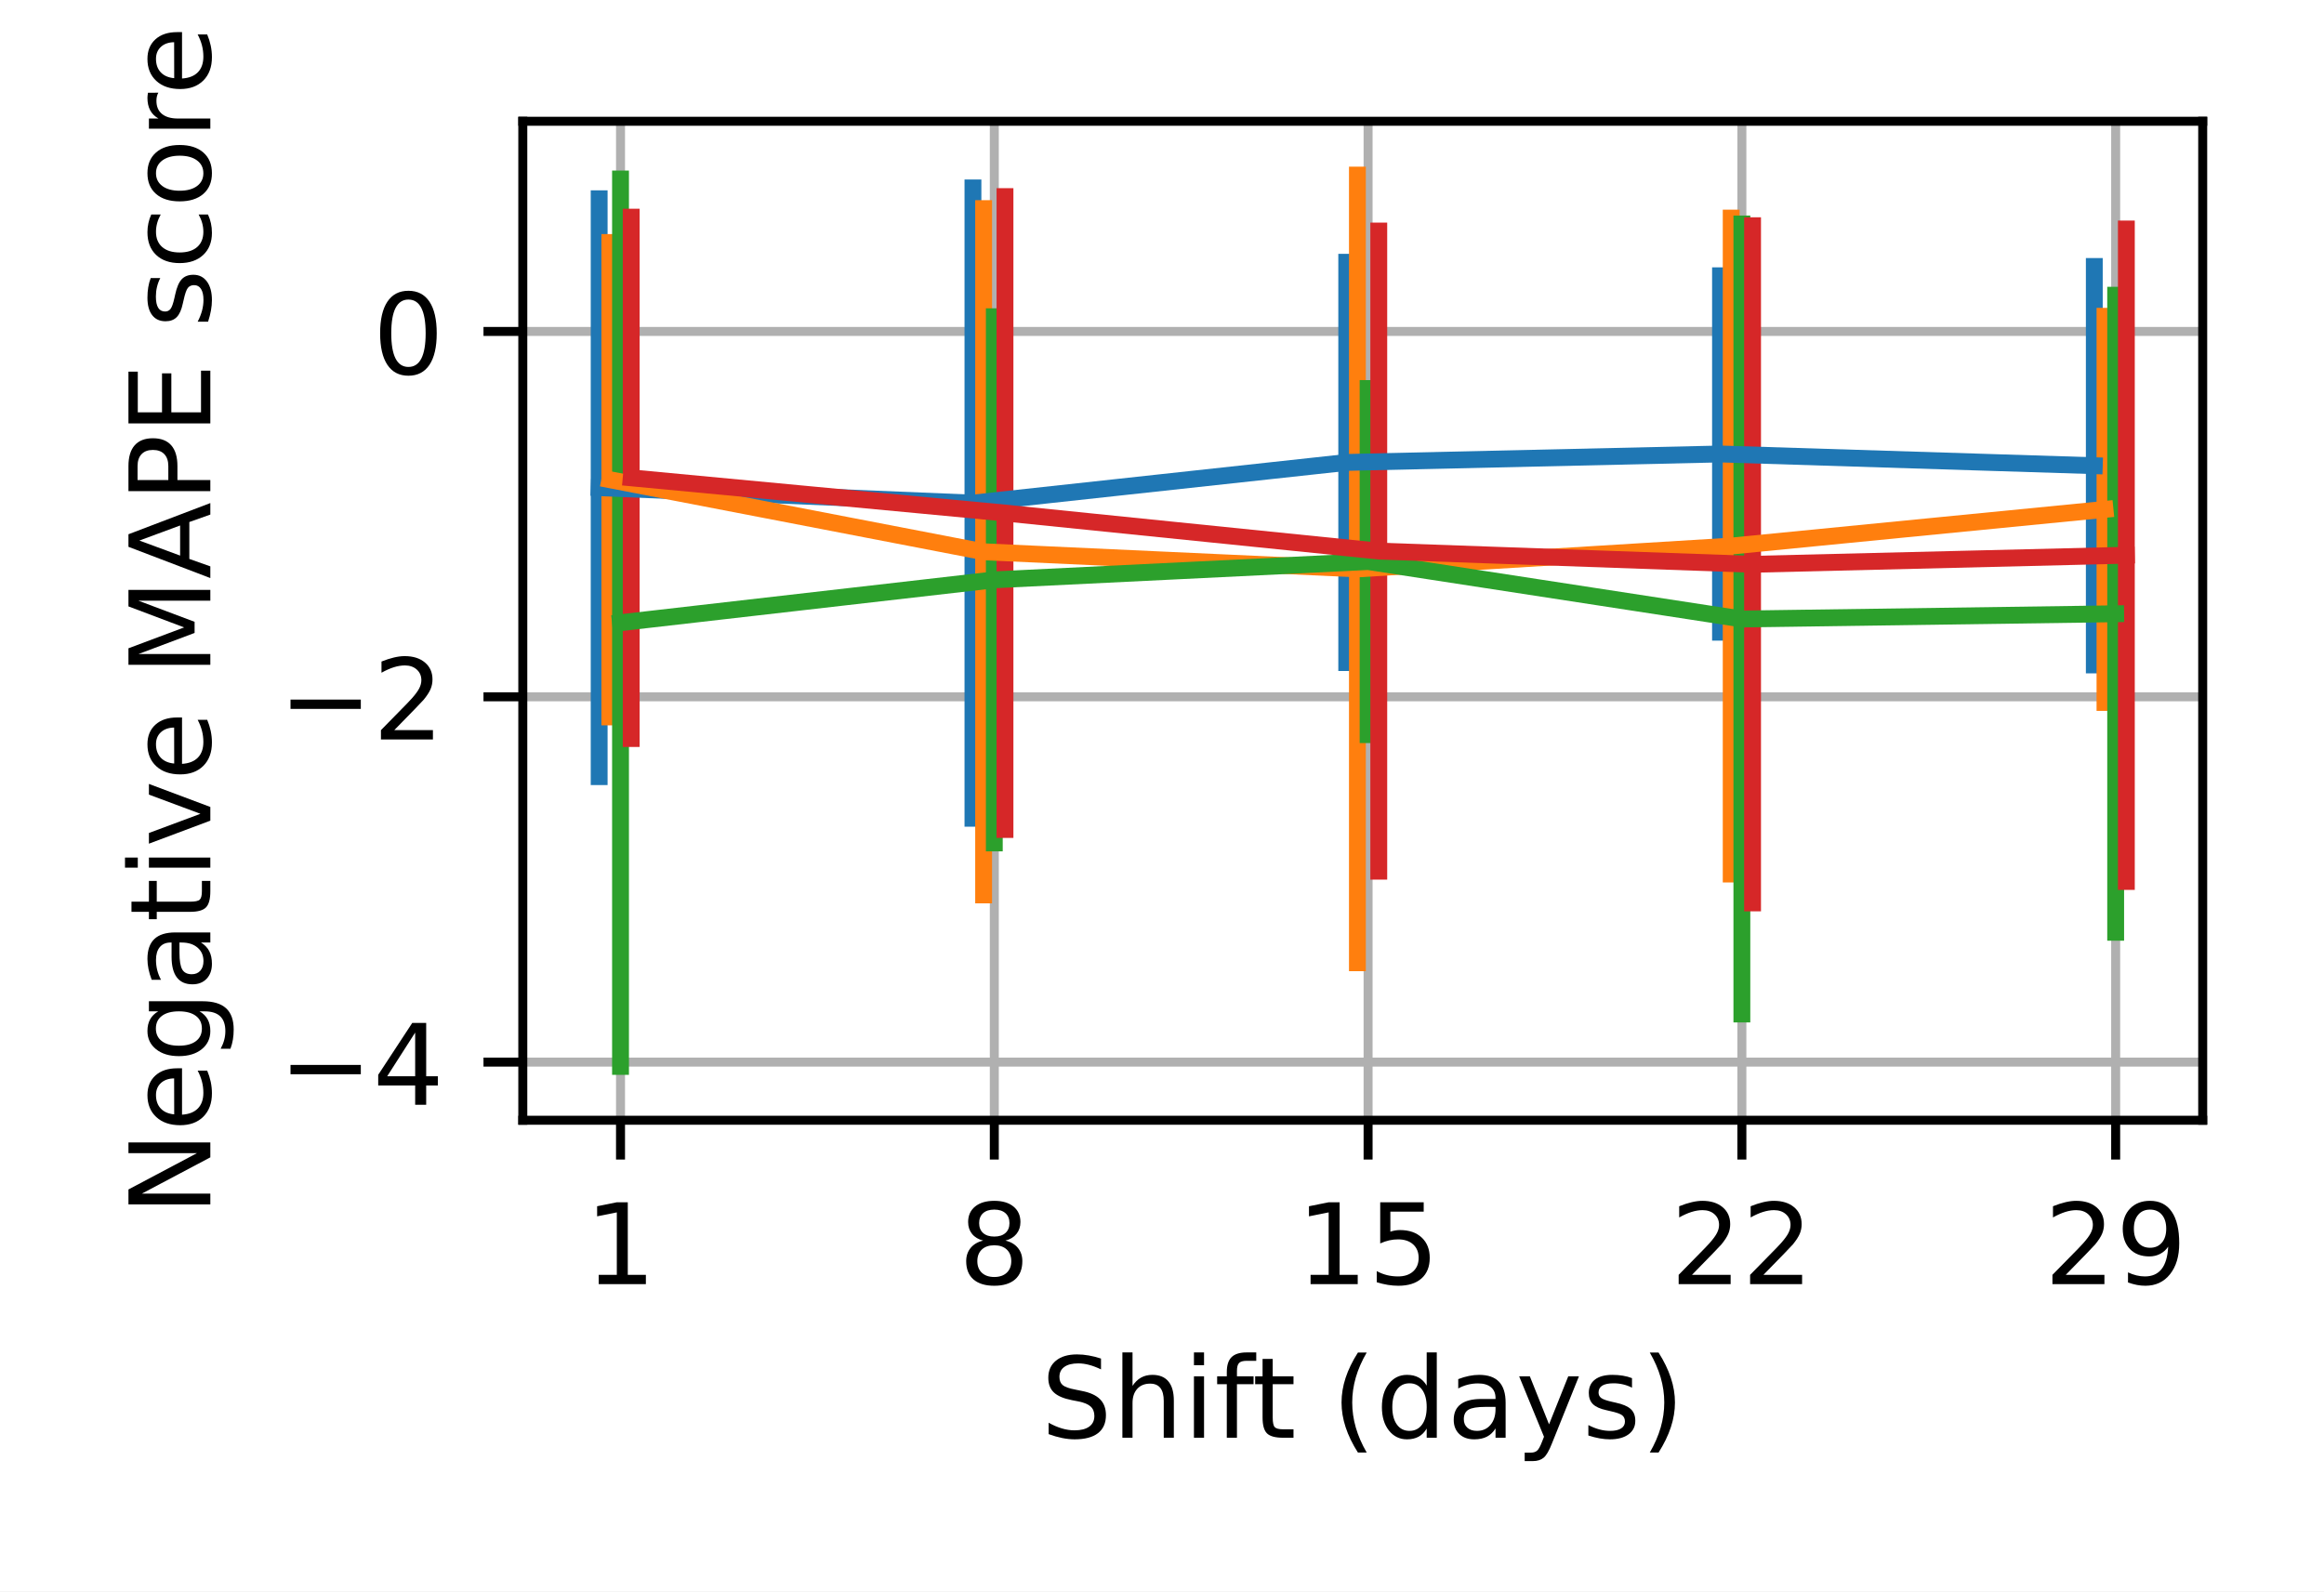
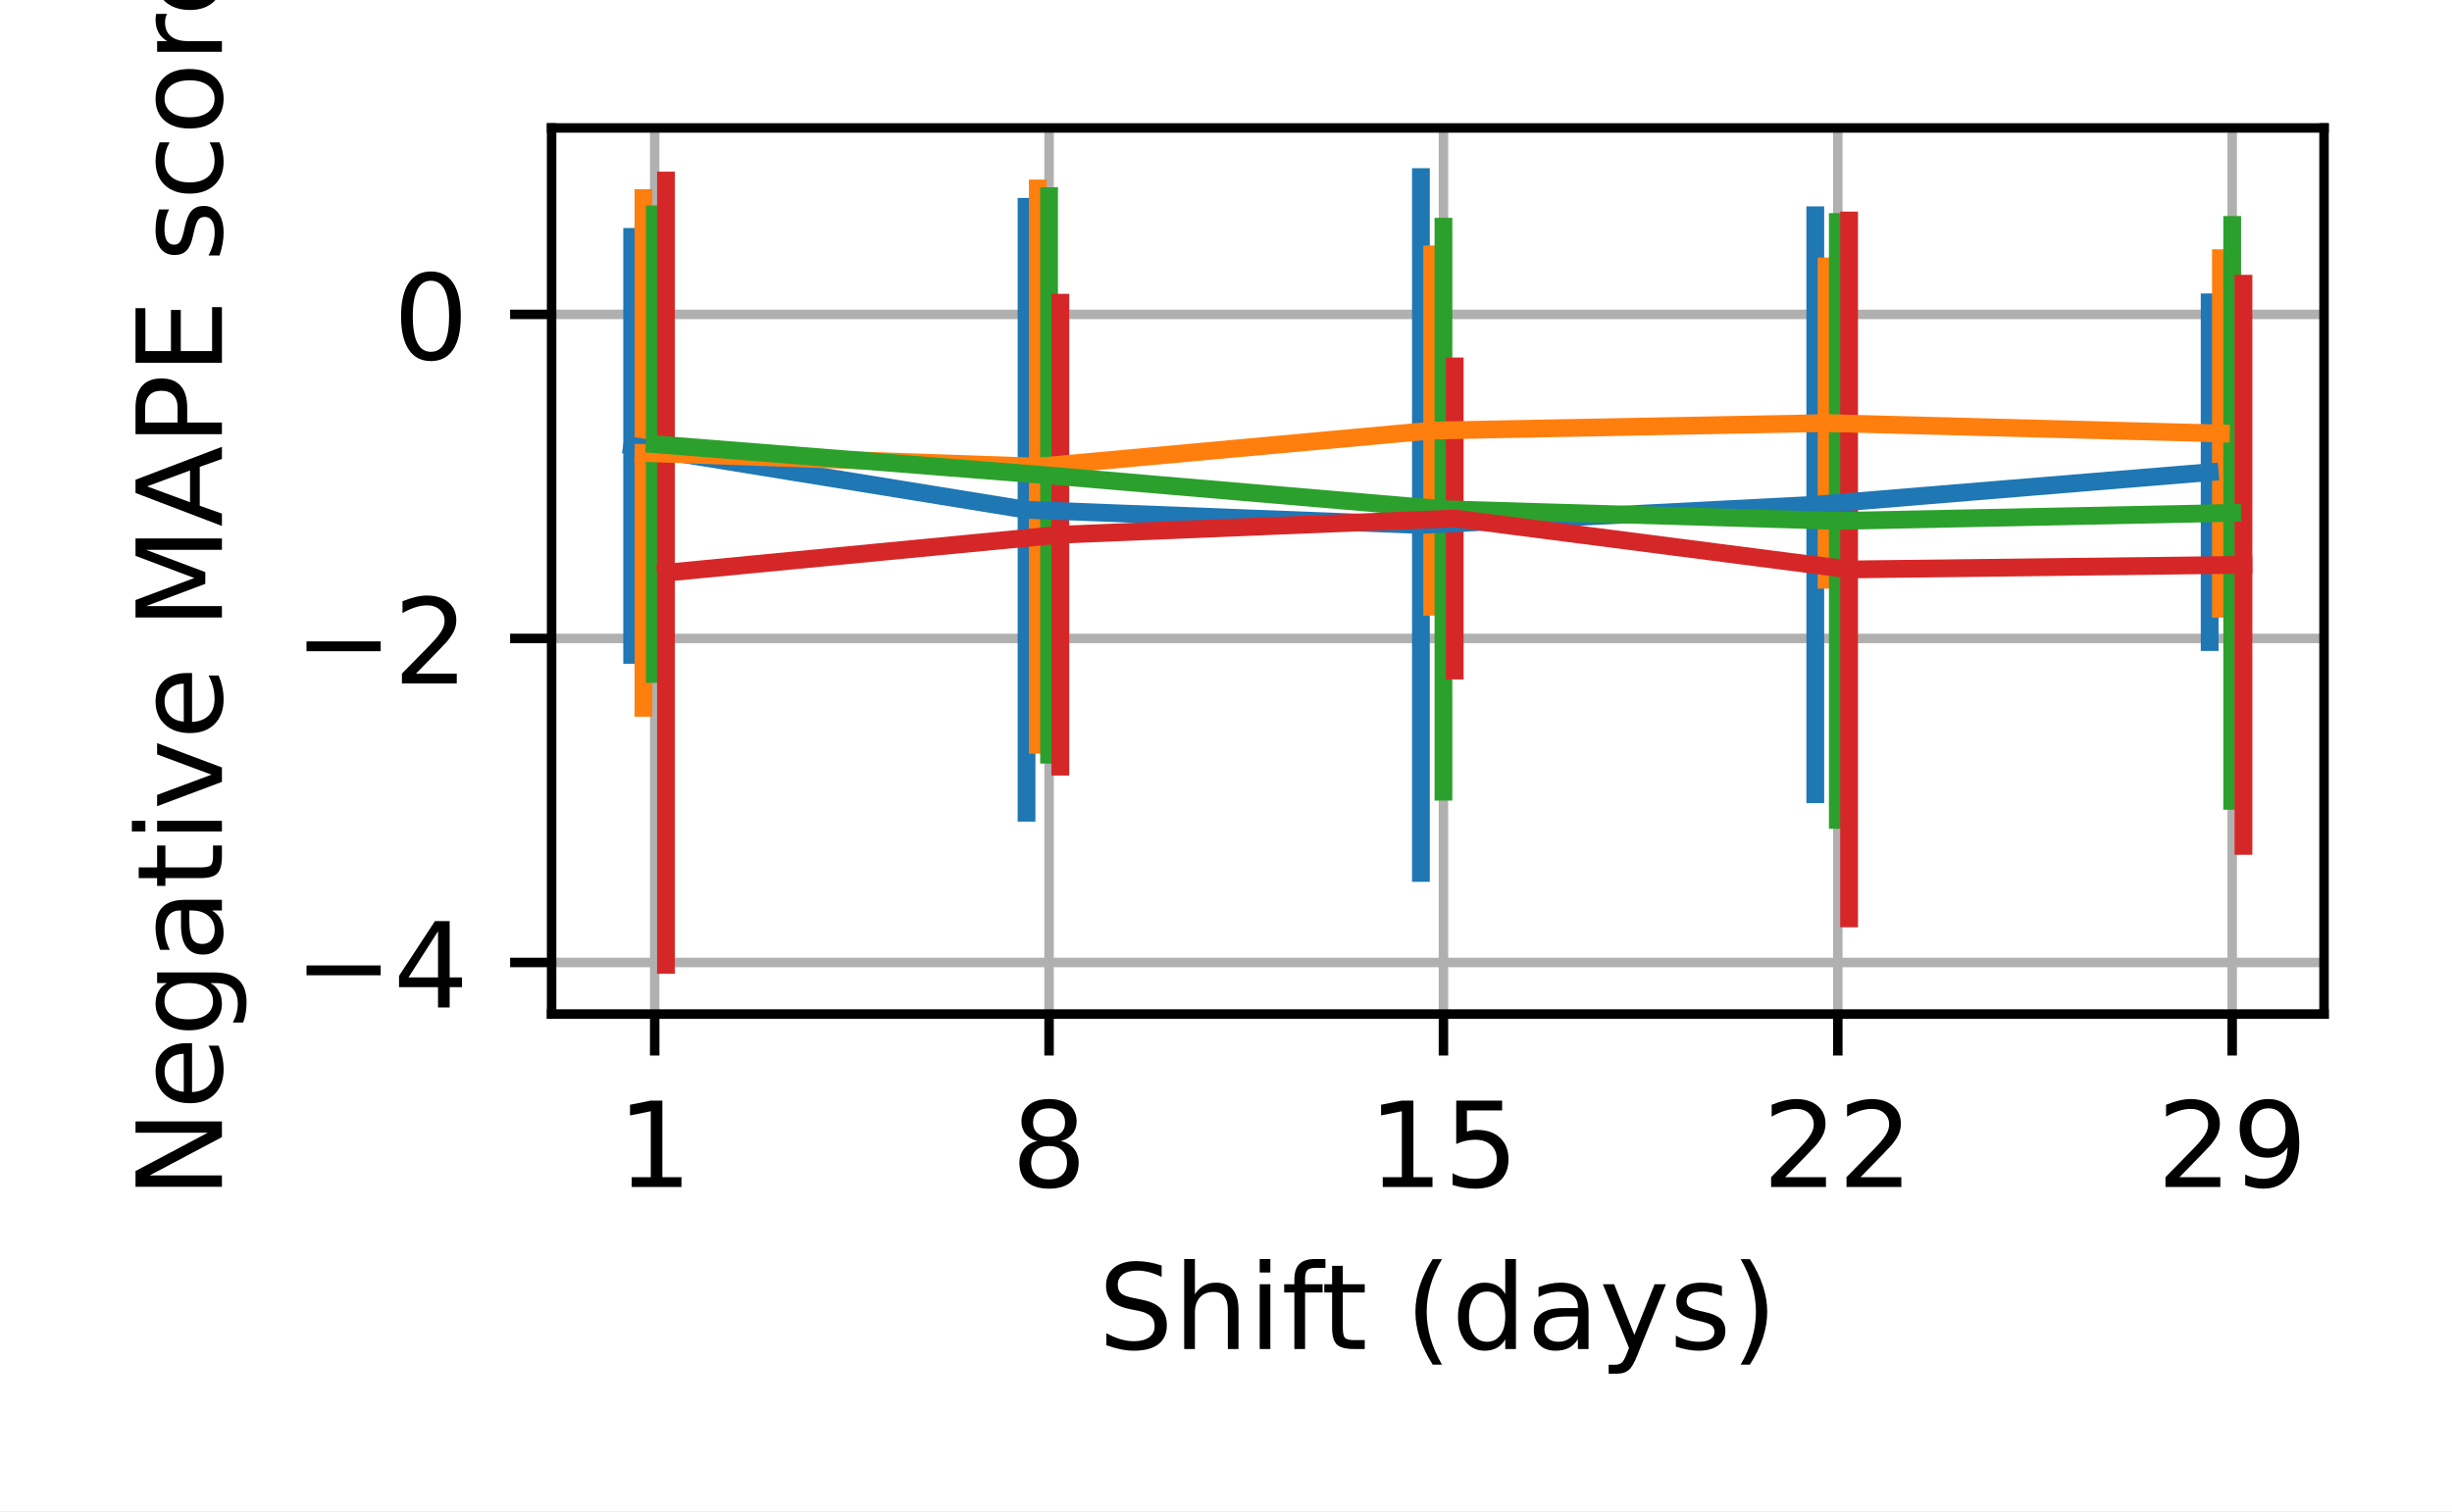
- <svg xmlns="http://www.w3.org/2000/svg" xmlns:xlink="http://www.w3.org/1999/xlink" height="141.732pt" version="1.1" viewBox="0 0 206.929 141.732" width="206.929pt">
+ <svg xmlns="http://www.w3.org/2000/svg" xmlns:xlink="http://www.w3.org/1999/xlink" height="127.559pt" version="1.1" viewBox="0 0 206.929 127.559" width="206.929pt">
  <defs>
    <style type="text/css">*{stroke-linecap:butt;stroke-linejoin:round;}</style>
  </defs>
  <g id="figure_1">
    <g id="patch_1">
-       <path d="M 0 141.732  L 206.929 141.732  L 206.929 0  L 0 0  z " style="fill:#ffffff;" />
+       <path d="M 0 127.559  L 206.929 127.559  L 206.929 0  L 0 0  z " style="fill:#ffffff;" />
    </g>
    <g id="axes_1">
      <g id="patch_2">
-         <path d="M 46.55 99.772  L 196.129 99.772  L 196.129 10.8  L 46.55 10.8  z " style="fill:#ffffff;" />
+         <path d="M 46.55 85.599  L 196.129 85.599  L 196.129 10.8  L 46.55 10.8  z " style="fill:#ffffff;" />
      </g>
      <g id="matplotlib.axis_1">
        <g id="xtick_1">
          <g id="line2d_1">
-             <path clip-path="url(#pa186358e0d)" d="M 55.251 99.772  L 55.251 10.8  " style="fill:none;stroke:#b0b0b0;stroke-linecap:square;stroke-width:0.8;" />
+             <path clip-path="url(#p5707ae5fd5)" d="M 55.251 85.599  L 55.251 10.8  " style="fill:none;stroke:#b0b0b0;stroke-linecap:square;stroke-width:0.8;" />
          </g>
          <g id="line2d_2">
            <defs>
-               <path d="M 0 0  L 0 3.5  " id="me440228329" style="stroke:#000000;stroke-width:0.8;" />
-             </defs>
-             <g>
-               <use style="stroke:#000000;stroke-width:0.8;" x="55.251" xlink:href="#me440228329" y="99.772" />
+               <path d="M 0 0  L 0 3.5  " id="m49e89f6f5d" style="stroke:#000000;stroke-width:0.8;" />
+             </defs>
+             <g>
+               <use style="stroke:#000000;stroke-width:0.8;" x="55.251" xlink:href="#m49e89f6f5d" y="85.599" />
            </g>
          </g>
          <g id="text_1">
-             <g transform="translate(52.06963 114.3707)scale(0.1 -0.1)">
+             <g transform="translate(52.06963 100.1975)scale(0.1 -0.1)">
              <defs>
                <path d="M 794 531  L 1825 531  L 1825 4091  L 703 3866  L 703 4441  L 1819 4666  L 2450 4666  L 2450 531  L 3481 531  L 3481 0  L 794 0  L 794 531  z " id="DejaVuSans-31" transform="scale(0.015625)" />
              </defs>
              <use xlink:href="#DejaVuSans-31" />
            </g>
          </g>
        </g>
        <g id="xtick_2">
          <g id="line2d_3">
-             <path clip-path="url(#pa186358e0d)" d="M 88.533 99.772  L 88.533 10.8  " style="fill:none;stroke:#b0b0b0;stroke-linecap:square;stroke-width:0.8;" />
+             <path clip-path="url(#p5707ae5fd5)" d="M 88.533 85.599  L 88.533 10.8  " style="fill:none;stroke:#b0b0b0;stroke-linecap:square;stroke-width:0.8;" />
          </g>
          <g id="line2d_4">
            <g>
-               <use style="stroke:#000000;stroke-width:0.8;" x="88.533" xlink:href="#me440228329" y="99.772" />
+               <use style="stroke:#000000;stroke-width:0.8;" x="88.533" xlink:href="#m49e89f6f5d" y="85.599" />
            </g>
          </g>
          <g id="text_2">
-             <g transform="translate(85.3517 114.3707)scale(0.1 -0.1)">
+             <g transform="translate(85.3517 100.1975)scale(0.1 -0.1)">
              <defs>
                <path d="M 2034 2216  Q 1584 2216 1326 1975  Q 1069 1734 1069 1313  Q 1069 891 1326 650  Q 1584 409 2034 409  Q 2484 409 2743 651  Q 3003 894 3003 1313  Q 3003 1734 2745 1975  Q 2488 2216 2034 2216  z M 1403 2484  Q 997 2584 770 2862  Q 544 3141 544 3541  Q 544 4100 942 4425  Q 1341 4750 2034 4750  Q 2731 4750 3128 4425  Q 3525 4100 3525 3541  Q 3525 3141 3298 2862  Q 3072 2584 2669 2484  Q 3125 2378 3379 2068  Q 3634 1759 3634 1313  Q 3634 634 3220 271  Q 2806 -91 2034 -91  Q 1263 -91 848 271  Q 434 634 434 1313  Q 434 1759 690 2068  Q 947 2378 1403 2484  z M 1172 3481  Q 1172 3119 1398 2916  Q 1625 2713 2034 2713  Q 2441 2713 2670 2916  Q 2900 3119 2900 3481  Q 2900 3844 2670 4047  Q 2441 4250 2034 4250  Q 1625 4250 1398 4047  Q 1172 3844 1172 3481  z " id="DejaVuSans-38" transform="scale(0.015625)" />
              </defs>
              <use xlink:href="#DejaVuSans-38" />
            </g>
          </g>
        </g>
        <g id="xtick_3">
          <g id="line2d_5">
-             <path clip-path="url(#pa186358e0d)" d="M 121.815 99.772  L 121.815 10.8  " style="fill:none;stroke:#b0b0b0;stroke-linecap:square;stroke-width:0.8;" />
+             <path clip-path="url(#p5707ae5fd5)" d="M 121.815 85.599  L 121.815 10.8  " style="fill:none;stroke:#b0b0b0;stroke-linecap:square;stroke-width:0.8;" />
          </g>
          <g id="line2d_6">
            <g>
-               <use style="stroke:#000000;stroke-width:0.8;" x="121.815" xlink:href="#me440228329" y="99.772" />
+               <use style="stroke:#000000;stroke-width:0.8;" x="121.815" xlink:href="#m49e89f6f5d" y="85.599" />
            </g>
          </g>
          <g id="text_3">
-             <g transform="translate(115.4525 114.3707)scale(0.1 -0.1)">
+             <g transform="translate(115.4525 100.1975)scale(0.1 -0.1)">
              <defs>
                <path d="M 691 4666  L 3169 4666  L 3169 4134  L 1269 4134  L 1269 2991  Q 1406 3038 1543 3061  Q 1681 3084 1819 3084  Q 2600 3084 3056 2656  Q 3513 2228 3513 1497  Q 3513 744 3044 326  Q 2575 -91 1722 -91  Q 1428 -91 1123 -41  Q 819 9 494 109  L 494 744  Q 775 591 1075 516  Q 1375 441 1709 441  Q 2250 441 2565 725  Q 2881 1009 2881 1497  Q 2881 1984 2565 2268  Q 2250 2553 1709 2553  Q 1456 2553 1204 2497  Q 953 2441 691 2322  L 691 4666  z " id="DejaVuSans-35" transform="scale(0.015625)" />
              </defs>
              <use xlink:href="#DejaVuSans-31" />
              <use x="63.623" xlink:href="#DejaVuSans-35" />
            </g>
          </g>
        </g>
        <g id="xtick_4">
          <g id="line2d_7">
-             <path clip-path="url(#pa186358e0d)" d="M 155.097 99.772  L 155.097 10.8  " style="fill:none;stroke:#b0b0b0;stroke-linecap:square;stroke-width:0.8;" />
+             <path clip-path="url(#p5707ae5fd5)" d="M 155.097 85.599  L 155.097 10.8  " style="fill:none;stroke:#b0b0b0;stroke-linecap:square;stroke-width:0.8;" />
          </g>
          <g id="line2d_8">
            <g>
-               <use style="stroke:#000000;stroke-width:0.8;" x="155.097" xlink:href="#me440228329" y="99.772" />
+               <use style="stroke:#000000;stroke-width:0.8;" x="155.097" xlink:href="#m49e89f6f5d" y="85.599" />
            </g>
          </g>
          <g id="text_4">
-             <g transform="translate(148.7346 114.3707)scale(0.1 -0.1)">
+             <g transform="translate(148.7346 100.1975)scale(0.1 -0.1)">
              <defs>
                <path d="M 1228 531  L 3431 531  L 3431 0  L 469 0  L 469 531  Q 828 903 1448 1529  Q 2069 2156 2228 2338  Q 2531 2678 2651 2914  Q 2772 3150 2772 3378  Q 2772 3750 2511 3984  Q 2250 4219 1831 4219  Q 1534 4219 1204 4116  Q 875 4013 500 3803  L 500 4441  Q 881 4594 1212 4672  Q 1544 4750 1819 4750  Q 2544 4750 2975 4387  Q 3406 4025 3406 3419  Q 3406 3131 3298 2873  Q 3191 2616 2906 2266  Q 2828 2175 2409 1742  Q 1991 1309 1228 531  z " id="DejaVuSans-32" transform="scale(0.015625)" />
              </defs>
              <use xlink:href="#DejaVuSans-32" />
              <use x="63.623" xlink:href="#DejaVuSans-32" />
            </g>
          </g>
        </g>
        <g id="xtick_5">
          <g id="line2d_9">
-             <path clip-path="url(#pa186358e0d)" d="M 188.379 99.772  L 188.379 10.8  " style="fill:none;stroke:#b0b0b0;stroke-linecap:square;stroke-width:0.8;" />
+             <path clip-path="url(#p5707ae5fd5)" d="M 188.379 85.599  L 188.379 10.8  " style="fill:none;stroke:#b0b0b0;stroke-linecap:square;stroke-width:0.8;" />
          </g>
          <g id="line2d_10">
            <g>
-               <use style="stroke:#000000;stroke-width:0.8;" x="188.379" xlink:href="#me440228329" y="99.772" />
+               <use style="stroke:#000000;stroke-width:0.8;" x="188.379" xlink:href="#m49e89f6f5d" y="85.599" />
            </g>
          </g>
          <g id="text_5">
-             <g transform="translate(182.0167 114.3707)scale(0.1 -0.1)">
+             <g transform="translate(182.0167 100.1975)scale(0.1 -0.1)">
              <defs>
                <path d="M 703 97  L 703 672  Q 941 559 1184 500  Q 1428 441 1663 441  Q 2288 441 2617 861  Q 2947 1281 2994 2138  Q 2813 1869 2534 1725  Q 2256 1581 1919 1581  Q 1219 1581 811 2004  Q 403 2428 403 3163  Q 403 3881 828 4315  Q 1253 4750 1959 4750  Q 2769 4750 3195 4129  Q 3622 3509 3622 2328  Q 3622 1225 3098 567  Q 2575 -91 1691 -91  Q 1453 -91 1209 -44  Q 966 3 703 97  z M 1959 2075  Q 2384 2075 2632 2365  Q 2881 2656 2881 3163  Q 2881 3666 2632 3958  Q 2384 4250 1959 4250  Q 1534 4250 1286 3958  Q 1038 3666 1038 3163  Q 1038 2656 1286 2365  Q 1534 2075 1959 2075  z " id="DejaVuSans-39" transform="scale(0.015625)" />
              </defs>
              <use xlink:href="#DejaVuSans-32" />
              <use x="63.623" xlink:href="#DejaVuSans-39" />
            </g>
          </g>
        </g>
        <g id="text_6">
-           <g transform="translate(92.68175 128.0488)scale(0.1 -0.1)">
+           <g transform="translate(92.68175 113.8756)scale(0.1 -0.1)">
            <defs>
              <path d="M 3425 4513  L 3425 3897  Q 3066 4069 2747 4153  Q 2428 4238 2131 4238  Q 1616 4238 1336 4038  Q 1056 3838 1056 3469  Q 1056 3159 1242 3001  Q 1428 2844 1947 2747  L 2328 2669  Q 3034 2534 3370 2195  Q 3706 1856 3706 1288  Q 3706 609 3251 259  Q 2797 -91 1919 -91  Q 1588 -91 1214 -16  Q 841 59 441 206  L 441 856  Q 825 641 1194 531  Q 1563 422 1919 422  Q 2459 422 2753 634  Q 3047 847 3047 1241  Q 3047 1584 2836 1778  Q 2625 1972 2144 2069  L 1759 2144  Q 1053 2284 737 2584  Q 422 2884 422 3419  Q 422 4038 858 4394  Q 1294 4750 2059 4750  Q 2388 4750 2728 4690  Q 3069 4631 3425 4513  z " id="DejaVuSans-53" transform="scale(0.015625)" />
              <path d="M 3513 2113  L 3513 0  L 2938 0  L 2938 2094  Q 2938 2591 2744 2837  Q 2550 3084 2163 3084  Q 1697 3084 1428 2787  Q 1159 2491 1159 1978  L 1159 0  L 581 0  L 581 4863  L 1159 4863  L 1159 2956  Q 1366 3272 1645 3428  Q 1925 3584 2291 3584  Q 2894 3584 3203 3211  Q 3513 2838 3513 2113  z " id="DejaVuSans-68" transform="scale(0.015625)" />
              <path d="M 603 3500  L 1178 3500  L 1178 0  L 603 0  L 603 3500  z M 603 4863  L 1178 4863  L 1178 4134  L 603 4134  L 603 4863  z " id="DejaVuSans-69" transform="scale(0.015625)" />
              <path d="M 2375 4863  L 2375 4384  L 1825 4384  Q 1516 4384 1395 4259  Q 1275 4134 1275 3809  L 1275 3500  L 2222 3500  L 2222 3053  L 1275 3053  L 1275 0  L 697 0  L 697 3053  L 147 3053  L 147 3500  L 697 3500  L 697 3744  Q 697 4328 969 4595  Q 1241 4863 1831 4863  L 2375 4863  z " id="DejaVuSans-66" transform="scale(0.015625)" />
              <path d="M 1172 4494  L 1172 3500  L 2356 3500  L 2356 3053  L 1172 3053  L 1172 1153  Q 1172 725 1289 603  Q 1406 481 1766 481  L 2356 481  L 2356 0  L 1766 0  Q 1100 0 847 248  Q 594 497 594 1153  L 594 3053  L 172 3053  L 172 3500  L 594 3500  L 594 4494  L 1172 4494  z " id="DejaVuSans-74" transform="scale(0.015625)" />
              <path id="DejaVuSans-20" transform="scale(0.015625)" />
              <path d="M 1984 4856  Q 1566 4138 1362 3434  Q 1159 2731 1159 2009  Q 1159 1288 1364 580  Q 1569 -128 1984 -844  L 1484 -844  Q 1016 -109 783 600  Q 550 1309 550 2009  Q 550 2706 781 3412  Q 1013 4119 1484 4856  L 1984 4856  z " id="DejaVuSans-28" transform="scale(0.015625)" />
              <path d="M 2906 2969  L 2906 4863  L 3481 4863  L 3481 0  L 2906 0  L 2906 525  Q 2725 213 2448 61  Q 2172 -91 1784 -91  Q 1150 -91 751 415  Q 353 922 353 1747  Q 353 2572 751 3078  Q 1150 3584 1784 3584  Q 2172 3584 2448 3432  Q 2725 3281 2906 2969  z M 947 1747  Q 947 1113 1208 752  Q 1469 391 1925 391  Q 2381 391 2643 752  Q 2906 1113 2906 1747  Q 2906 2381 2643 2742  Q 2381 3103 1925 3103  Q 1469 3103 1208 2742  Q 947 2381 947 1747  z " id="DejaVuSans-64" transform="scale(0.015625)" />
              <path d="M 2194 1759  Q 1497 1759 1228 1600  Q 959 1441 959 1056  Q 959 750 1161 570  Q 1363 391 1709 391  Q 2188 391 2477 730  Q 2766 1069 2766 1631  L 2766 1759  L 2194 1759  z M 3341 1997  L 3341 0  L 2766 0  L 2766 531  Q 2569 213 2275 61  Q 1981 -91 1556 -91  Q 1019 -91 701 211  Q 384 513 384 1019  Q 384 1609 779 1909  Q 1175 2209 1959 2209  L 2766 2209  L 2766 2266  Q 2766 2663 2505 2880  Q 2244 3097 1772 3097  Q 1472 3097 1187 3025  Q 903 2953 641 2809  L 641 3341  Q 956 3463 1253 3523  Q 1550 3584 1831 3584  Q 2591 3584 2966 3190  Q 3341 2797 3341 1997  z " id="DejaVuSans-61" transform="scale(0.015625)" />
              <path d="M 2059 -325  Q 1816 -950 1584 -1140  Q 1353 -1331 966 -1331  L 506 -1331  L 506 -850  L 844 -850  Q 1081 -850 1212 -737  Q 1344 -625 1503 -206  L 1606 56  L 191 3500  L 800 3500  L 1894 763  L 2988 3500  L 3597 3500  L 2059 -325  z " id="DejaVuSans-79" transform="scale(0.015625)" />
              <path d="M 2834 3397  L 2834 2853  Q 2591 2978 2328 3040  Q 2066 3103 1784 3103  Q 1356 3103 1142 2972  Q 928 2841 928 2578  Q 928 2378 1081 2264  Q 1234 2150 1697 2047  L 1894 2003  Q 2506 1872 2764 1633  Q 3022 1394 3022 966  Q 3022 478 2636 193  Q 2250 -91 1575 -91  Q 1294 -91 989 -36  Q 684 19 347 128  L 347 722  Q 666 556 975 473  Q 1284 391 1588 391  Q 1994 391 2212 530  Q 2431 669 2431 922  Q 2431 1156 2273 1281  Q 2116 1406 1581 1522  L 1381 1569  Q 847 1681 609 1914  Q 372 2147 372 2553  Q 372 3047 722 3315  Q 1072 3584 1716 3584  Q 2034 3584 2315 3537  Q 2597 3491 2834 3397  z " id="DejaVuSans-73" transform="scale(0.015625)" />
              <path d="M 513 4856  L 1013 4856  Q 1481 4119 1714 3412  Q 1947 2706 1947 2009  Q 1947 1309 1714 600  Q 1481 -109 1013 -844  L 513 -844  Q 928 -128 1133 580  Q 1338 1288 1338 2009  Q 1338 2731 1133 3434  Q 928 4138 513 4856  z " id="DejaVuSans-29" transform="scale(0.015625)" />
            </defs>
            <use xlink:href="#DejaVuSans-53" />
            <use x="63.477" xlink:href="#DejaVuSans-68" />
            <use x="126.855" xlink:href="#DejaVuSans-69" />
            <use x="154.639" xlink:href="#DejaVuSans-66" />
            <use x="188.094" xlink:href="#DejaVuSans-74" />
            <use x="227.303" xlink:href="#DejaVuSans-20" />
            <use x="259.09" xlink:href="#DejaVuSans-28" />
            <use x="298.104" xlink:href="#DejaVuSans-64" />
            <use x="361.58" xlink:href="#DejaVuSans-61" />
            <use x="422.859" xlink:href="#DejaVuSans-79" />
            <use x="482.039" xlink:href="#DejaVuSans-73" />
            <use x="534.139" xlink:href="#DejaVuSans-29" />
          </g>
        </g>
      </g>
      <g id="matplotlib.axis_2">
        <g id="ytick_1">
          <g id="line2d_11">
-             <path clip-path="url(#pa186358e0d)" d="M 46.55 94.595  L 196.129 94.595  " style="fill:none;stroke:#b0b0b0;stroke-linecap:square;stroke-width:0.8;" />
+             <path clip-path="url(#p5707ae5fd5)" d="M 46.55 81.247  L 196.129 81.247  " style="fill:none;stroke:#b0b0b0;stroke-linecap:square;stroke-width:0.8;" />
          </g>
          <g id="line2d_12">
            <defs>
-               <path d="M 0 0  L -3.5 0  " id="m904ef351b2" style="stroke:#000000;stroke-width:0.8;" />
-             </defs>
-             <g>
-               <use style="stroke:#000000;stroke-width:0.8;" x="46.55" xlink:href="#m904ef351b2" y="94.595" />
+               <path d="M 0 0  L -3.5 0  " id="m9ec69bd257" style="stroke:#000000;stroke-width:0.8;" />
+             </defs>
+             <g>
+               <use style="stroke:#000000;stroke-width:0.8;" x="46.55" xlink:href="#m9ec69bd257" y="81.247" />
            </g>
          </g>
          <g id="text_7">
-             <g transform="translate(24.80781 98.39455)scale(0.1 -0.1)">
+             <g transform="translate(24.80781 85.04601)scale(0.1 -0.1)">
              <defs>
                <path d="M 678 2272  L 4684 2272  L 4684 1741  L 678 1741  L 678 2272  z " id="DejaVuSans-2212" transform="scale(0.015625)" />
                <path d="M 2419 4116  L 825 1625  L 2419 1625  L 2419 4116  z M 2253 4666  L 3047 4666  L 3047 1625  L 3713 1625  L 3713 1100  L 3047 1100  L 3047 0  L 2419 0  L 2419 1100  L 313 1100  L 313 1709  L 2253 4666  z " id="DejaVuSans-34" transform="scale(0.015625)" />
              </defs>
              <use xlink:href="#DejaVuSans-2212" />
              <use x="83.789" xlink:href="#DejaVuSans-34" />
            </g>
          </g>
        </g>
        <g id="ytick_2">
          <g id="line2d_13">
-             <path clip-path="url(#pa186358e0d)" d="M 46.55 62.058  L 196.129 62.058  " style="fill:none;stroke:#b0b0b0;stroke-linecap:square;stroke-width:0.8;" />
+             <path clip-path="url(#p5707ae5fd5)" d="M 46.55 53.893  L 196.129 53.893  " style="fill:none;stroke:#b0b0b0;stroke-linecap:square;stroke-width:0.8;" />
          </g>
          <g id="line2d_14">
            <g>
-               <use style="stroke:#000000;stroke-width:0.8;" x="46.55" xlink:href="#m904ef351b2" y="62.058" />
+               <use style="stroke:#000000;stroke-width:0.8;" x="46.55" xlink:href="#m9ec69bd257" y="53.893" />
            </g>
          </g>
          <g id="text_8">
-             <g transform="translate(24.80781 65.8573)scale(0.1 -0.1)">
+             <g transform="translate(24.80781 57.69192)scale(0.1 -0.1)">
              <use xlink:href="#DejaVuSans-2212" />
              <use x="83.789" xlink:href="#DejaVuSans-32" />
            </g>
          </g>
        </g>
        <g id="ytick_3">
          <g id="line2d_15">
-             <path clip-path="url(#pa186358e0d)" d="M 46.55 29.521  L 196.129 29.521  " style="fill:none;stroke:#b0b0b0;stroke-linecap:square;stroke-width:0.8;" />
+             <path clip-path="url(#p5707ae5fd5)" d="M 46.55 26.539  L 196.129 26.539  " style="fill:none;stroke:#b0b0b0;stroke-linecap:square;stroke-width:0.8;" />
          </g>
          <g id="line2d_16">
            <g>
-               <use style="stroke:#000000;stroke-width:0.8;" x="46.55" xlink:href="#m904ef351b2" y="29.521" />
+               <use style="stroke:#000000;stroke-width:0.8;" x="46.55" xlink:href="#m9ec69bd257" y="26.539" />
            </g>
          </g>
          <g id="text_9">
-             <g transform="translate(33.1875 33.32006)scale(0.1 -0.1)">
+             <g transform="translate(33.1875 30.33784)scale(0.1 -0.1)">
              <defs>
                <path d="M 2034 4250  Q 1547 4250 1301 3770  Q 1056 3291 1056 2328  Q 1056 1369 1301 889  Q 1547 409 2034 409  Q 2525 409 2770 889  Q 3016 1369 3016 2328  Q 3016 3291 2770 3770  Q 2525 4250 2034 4250  z M 2034 4750  Q 2819 4750 3233 4129  Q 3647 3509 3647 2328  Q 3647 1150 3233 529  Q 2819 -91 2034 -91  Q 1250 -91 836 529  Q 422 1150 422 2328  Q 422 3509 836 4129  Q 1250 4750 2034 4750  z " id="DejaVuSans-30" transform="scale(0.015625)" />
              </defs>
              <use xlink:href="#DejaVuSans-30" />
            </g>
          </g>
        </g>
        <g id="text_10">
-           <g transform="translate(18.72812 108.2463)rotate(-90)scale(0.1 -0.1)">
+           <g transform="translate(18.72812 101.1597)rotate(-90)scale(0.1 -0.1)">
            <defs>
              <path d="M 628 4666  L 1478 4666  L 3547 763  L 3547 4666  L 4159 4666  L 4159 0  L 3309 0  L 1241 3903  L 1241 0  L 628 0  L 628 4666  z " id="DejaVuSans-4e" transform="scale(0.015625)" />
              <path d="M 3597 1894  L 3597 1613  L 953 1613  Q 991 1019 1311 708  Q 1631 397 2203 397  Q 2534 397 2845 478  Q 3156 559 3463 722  L 3463 178  Q 3153 47 2828 -22  Q 2503 -91 2169 -91  Q 1331 -91 842 396  Q 353 884 353 1716  Q 353 2575 817 3079  Q 1281 3584 2069 3584  Q 2775 3584 3186 3129  Q 3597 2675 3597 1894  z M 3022 2063  Q 3016 2534 2758 2815  Q 2500 3097 2075 3097  Q 1594 3097 1305 2825  Q 1016 2553 972 2059  L 3022 2063  z " id="DejaVuSans-65" transform="scale(0.015625)" />
              <path d="M 2906 1791  Q 2906 2416 2648 2759  Q 2391 3103 1925 3103  Q 1463 3103 1205 2759  Q 947 2416 947 1791  Q 947 1169 1205 825  Q 1463 481 1925 481  Q 2391 481 2648 825  Q 2906 1169 2906 1791  z M 3481 434  Q 3481 -459 3084 -895  Q 2688 -1331 1869 -1331  Q 1566 -1331 1297 -1286  Q 1028 -1241 775 -1147  L 775 -588  Q 1028 -725 1275 -790  Q 1522 -856 1778 -856  Q 2344 -856 2625 -561  Q 2906 -266 2906 331  L 2906 616  Q 2728 306 2450 153  Q 2172 0 1784 0  Q 1141 0 747 490  Q 353 981 353 1791  Q 353 2603 747 3093  Q 1141 3584 1784 3584  Q 2172 3584 2450 3431  Q 2728 3278 2906 2969  L 2906 3500  L 3481 3500  L 3481 434  z " id="DejaVuSans-67" transform="scale(0.015625)" />
              <path d="M 191 3500  L 800 3500  L 1894 563  L 2988 3500  L 3597 3500  L 2284 0  L 1503 0  L 191 3500  z " id="DejaVuSans-76" transform="scale(0.015625)" />
              <path d="M 628 4666  L 1569 4666  L 2759 1491  L 3956 4666  L 4897 4666  L 4897 0  L 4281 0  L 4281 4097  L 3078 897  L 2444 897  L 1241 4097  L 1241 0  L 628 0  L 628 4666  z " id="DejaVuSans-4d" transform="scale(0.015625)" />
              <path d="M 2188 4044  L 1331 1722  L 3047 1722  L 2188 4044  z M 1831 4666  L 2547 4666  L 4325 0  L 3669 0  L 3244 1197  L 1141 1197  L 716 0  L 50 0  L 1831 4666  z " id="DejaVuSans-41" transform="scale(0.015625)" />
              <path d="M 1259 4147  L 1259 2394  L 2053 2394  Q 2494 2394 2734 2622  Q 2975 2850 2975 3272  Q 2975 3691 2734 3919  Q 2494 4147 2053 4147  L 1259 4147  z M 628 4666  L 2053 4666  Q 2838 4666 3239 4311  Q 3641 3956 3641 3272  Q 3641 2581 3239 2228  Q 2838 1875 2053 1875  L 1259 1875  L 1259 0  L 628 0  L 628 4666  z " id="DejaVuSans-50" transform="scale(0.015625)" />
              <path d="M 628 4666  L 3578 4666  L 3578 4134  L 1259 4134  L 1259 2753  L 3481 2753  L 3481 2222  L 1259 2222  L 1259 531  L 3634 531  L 3634 0  L 628 0  L 628 4666  z " id="DejaVuSans-45" transform="scale(0.015625)" />
              <path d="M 3122 3366  L 3122 2828  Q 2878 2963 2633 3030  Q 2388 3097 2138 3097  Q 1578 3097 1268 2742  Q 959 2388 959 1747  Q 959 1106 1268 751  Q 1578 397 2138 397  Q 2388 397 2633 464  Q 2878 531 3122 666  L 3122 134  Q 2881 22 2623 -34  Q 2366 -91 2075 -91  Q 1284 -91 818 406  Q 353 903 353 1747  Q 353 2603 823 3093  Q 1294 3584 2113 3584  Q 2378 3584 2631 3529  Q 2884 3475 3122 3366  z " id="DejaVuSans-63" transform="scale(0.015625)" />
              <path d="M 1959 3097  Q 1497 3097 1228 2736  Q 959 2375 959 1747  Q 959 1119 1226 758  Q 1494 397 1959 397  Q 2419 397 2687 759  Q 2956 1122 2956 1747  Q 2956 2369 2687 2733  Q 2419 3097 1959 3097  z M 1959 3584  Q 2709 3584 3137 3096  Q 3566 2609 3566 1747  Q 3566 888 3137 398  Q 2709 -91 1959 -91  Q 1206 -91 779 398  Q 353 888 353 1747  Q 353 2609 779 3096  Q 1206 3584 1959 3584  z " id="DejaVuSans-6f" transform="scale(0.015625)" />
              <path d="M 2631 2963  Q 2534 3019 2420 3045  Q 2306 3072 2169 3072  Q 1681 3072 1420 2755  Q 1159 2438 1159 1844  L 1159 0  L 581 0  L 581 3500  L 1159 3500  L 1159 2956  Q 1341 3275 1631 3429  Q 1922 3584 2338 3584  Q 2397 3584 2469 3576  Q 2541 3569 2628 3553  L 2631 2963  z " id="DejaVuSans-72" transform="scale(0.015625)" />
            </defs>
            <use xlink:href="#DejaVuSans-4e" />
            <use x="74.805" xlink:href="#DejaVuSans-65" />
            <use x="136.328" xlink:href="#DejaVuSans-67" />
            <use x="199.805" xlink:href="#DejaVuSans-61" />
            <use x="261.084" xlink:href="#DejaVuSans-74" />
            <use x="300.293" xlink:href="#DejaVuSans-69" />
            <use x="328.076" xlink:href="#DejaVuSans-76" />
            <use x="387.256" xlink:href="#DejaVuSans-65" />
            <use x="448.779" xlink:href="#DejaVuSans-20" />
            <use x="480.566" xlink:href="#DejaVuSans-4d" />
            <use x="566.846" xlink:href="#DejaVuSans-41" />
            <use x="635.254" xlink:href="#DejaVuSans-50" />
            <use x="695.557" xlink:href="#DejaVuSans-45" />
            <use x="758.74" xlink:href="#DejaVuSans-20" />
            <use x="790.527" xlink:href="#DejaVuSans-73" />
            <use x="842.627" xlink:href="#DejaVuSans-63" />
            <use x="897.607" xlink:href="#DejaVuSans-6f" />
            <use x="958.789" xlink:href="#DejaVuSans-72" />
            <use x="997.652" xlink:href="#DejaVuSans-65" />
          </g>
        </g>
      </g>
      <g id="LineCollection_1">
-         <path clip-path="url(#pa186358e0d)" d="M 53.349 69.921  L 53.349 16.949  " style="fill:none;stroke:#1f77b4;stroke-width:1.5;" />
-         <path clip-path="url(#pa186358e0d)" d="M 86.631 73.629  L 86.631 15.984  " style="fill:none;stroke:#1f77b4;stroke-width:1.5;" />
-         <path clip-path="url(#pa186358e0d)" d="M 119.913 59.763  L 119.913 22.607  " style="fill:none;stroke:#1f77b4;stroke-width:1.5;" />
-         <path clip-path="url(#pa186358e0d)" d="M 153.195 57.056  L 153.195 23.808  " style="fill:none;stroke:#1f77b4;stroke-width:1.5;" />
-         <path clip-path="url(#pa186358e0d)" d="M 186.477 59.972  L 186.477 22.982  " style="fill:none;stroke:#1f77b4;stroke-width:1.5;" />
+         <path clip-path="url(#p5707ae5fd5)" d="M 53.349 56.029  L 53.349 19.248  " style="fill:none;stroke:#1f77b4;stroke-width:1.5;" />
+         <path clip-path="url(#p5707ae5fd5)" d="M 86.631 69.358  L 86.631 16.71  " style="fill:none;stroke:#1f77b4;stroke-width:1.5;" />
+         <path clip-path="url(#p5707ae5fd5)" d="M 119.913 74.438  L 119.913 14.2  " style="fill:none;stroke:#1f77b4;stroke-width:1.5;" />
+         <path clip-path="url(#p5707ae5fd5)" d="M 153.195 67.794  L 153.195 17.421  " style="fill:none;stroke:#1f77b4;stroke-width:1.5;" />
+         <path clip-path="url(#p5707ae5fd5)" d="M 186.477 54.948  L 186.477 24.772  " style="fill:none;stroke:#1f77b4;stroke-width:1.5;" />
      </g>
      <g id="LineCollection_2">
-         <path clip-path="url(#pa186358e0d)" d="M 54.3 64.599  L 54.3 20.848  " style="fill:none;stroke:#ff7f0e;stroke-width:1.5;" />
-         <path clip-path="url(#pa186358e0d)" d="M 87.582 80.454  L 87.582 17.83  " style="fill:none;stroke:#ff7f0e;stroke-width:1.5;" />
-         <path clip-path="url(#pa186358e0d)" d="M 120.864 86.496  L 120.864 14.844  " style="fill:none;stroke:#ff7f0e;stroke-width:1.5;" />
-         <path clip-path="url(#pa186358e0d)" d="M 154.146 78.593  L 154.146 18.676  " style="fill:none;stroke:#ff7f0e;stroke-width:1.5;" />
-         <path clip-path="url(#pa186358e0d)" d="M 187.428 63.313  L 187.428 27.419  " style="fill:none;stroke:#ff7f0e;stroke-width:1.5;" />
+         <path clip-path="url(#p5707ae5fd5)" d="M 54.3 60.503  L 54.3 15.969  " style="fill:none;stroke:#ff7f0e;stroke-width:1.5;" />
+         <path clip-path="url(#p5707ae5fd5)" d="M 87.582 63.62  L 87.582 15.158  " style="fill:none;stroke:#ff7f0e;stroke-width:1.5;" />
+         <path clip-path="url(#p5707ae5fd5)" d="M 120.864 51.963  L 120.864 20.726  " style="fill:none;stroke:#ff7f0e;stroke-width:1.5;" />
+         <path clip-path="url(#p5707ae5fd5)" d="M 154.146 49.688  L 154.146 21.736  " style="fill:none;stroke:#ff7f0e;stroke-width:1.5;" />
+         <path clip-path="url(#p5707ae5fd5)" d="M 187.428 52.139  L 187.428 21.042  " style="fill:none;stroke:#ff7f0e;stroke-width:1.5;" />
      </g>
      <g id="LineCollection_3">
-         <path clip-path="url(#pa186358e0d)" d="M 55.251 95.728  L 55.251 15.19  " style="fill:none;stroke:#2ca02c;stroke-width:1.5;" />
-         <path clip-path="url(#pa186358e0d)" d="M 88.533 75.825  L 88.533 27.458  " style="fill:none;stroke:#2ca02c;stroke-width:1.5;" />
-         <path clip-path="url(#pa186358e0d)" d="M 121.815 66.176  L 121.815 33.852  " style="fill:none;stroke:#2ca02c;stroke-width:1.5;" />
-         <path clip-path="url(#pa186358e0d)" d="M 155.097 91.06  L 155.097 19.2  " style="fill:none;stroke:#2ca02c;stroke-width:1.5;" />
-         <path clip-path="url(#pa186358e0d)" d="M 188.379 83.779  L 188.379 25.546  " style="fill:none;stroke:#2ca02c;stroke-width:1.5;" />
+         <path clip-path="url(#p5707ae5fd5)" d="M 55.251 57.65  L 55.251 17.347  " style="fill:none;stroke:#2ca02c;stroke-width:1.5;" />
+         <path clip-path="url(#p5707ae5fd5)" d="M 88.533 64.458  L 88.533 15.812  " style="fill:none;stroke:#2ca02c;stroke-width:1.5;" />
+         <path clip-path="url(#p5707ae5fd5)" d="M 121.815 67.579  L 121.815 18.388  " style="fill:none;stroke:#2ca02c;stroke-width:1.5;" />
+         <path clip-path="url(#p5707ae5fd5)" d="M 155.097 69.959  L 155.097 17.988  " style="fill:none;stroke:#2ca02c;stroke-width:1.5;" />
+         <path clip-path="url(#p5707ae5fd5)" d="M 188.379 68.351  L 188.379 18.235  " style="fill:none;stroke:#2ca02c;stroke-width:1.5;" />
      </g>
      <g id="LineCollection_4">
-         <path clip-path="url(#pa186358e0d)" d="M 56.202 66.527  L 56.202 18.588  " style="fill:none;stroke:#d62728;stroke-width:1.5;" />
-         <path clip-path="url(#pa186358e0d)" d="M 89.484 74.625  L 89.484 16.761  " style="fill:none;stroke:#d62728;stroke-width:1.5;" />
-         <path clip-path="url(#pa186358e0d)" d="M 122.766 78.338  L 122.766 19.826  " style="fill:none;stroke:#d62728;stroke-width:1.5;" />
-         <path clip-path="url(#pa186358e0d)" d="M 156.048 81.168  L 156.048 19.35  " style="fill:none;stroke:#d62728;stroke-width:1.5;" />
-         <path clip-path="url(#pa186358e0d)" d="M 189.33 79.256  L 189.33 19.644  " style="fill:none;stroke:#d62728;stroke-width:1.5;" />
+         <path clip-path="url(#p5707ae5fd5)" d="M 56.202 82.199  L 56.202 14.491  " style="fill:none;stroke:#d62728;stroke-width:1.5;" />
+         <path clip-path="url(#p5707ae5fd5)" d="M 89.484 65.467  L 89.484 24.804  " style="fill:none;stroke:#d62728;stroke-width:1.5;" />
+         <path clip-path="url(#p5707ae5fd5)" d="M 122.766 57.355  L 122.766 30.18  " style="fill:none;stroke:#d62728;stroke-width:1.5;" />
+         <path clip-path="url(#p5707ae5fd5)" d="M 156.048 78.275  L 156.048 17.862  " style="fill:none;stroke:#d62728;stroke-width:1.5;" />
+         <path clip-path="url(#p5707ae5fd5)" d="M 189.33 72.154  L 189.33 23.197  " style="fill:none;stroke:#d62728;stroke-width:1.5;" />
      </g>
      <g id="line2d_17">
-         <path clip-path="url(#pa186358e0d)" d="M 53.349 43.435  L 86.631 44.806  L 119.913 41.185  L 153.195 40.432  L 186.477 41.477  " style="fill:none;stroke:#1f77b4;stroke-linecap:square;stroke-width:1.5;" />
+         <path clip-path="url(#p5707ae5fd5)" d="M 53.349 37.638  L 86.631 43.034  L 119.913 44.319  L 153.195 42.607  L 186.477 39.86  " style="fill:none;stroke:#1f77b4;stroke-linecap:square;stroke-width:1.5;" />
      </g>
      <g id="line2d_18">
-         <path clip-path="url(#pa186358e0d)" d="M 54.3 42.724  L 87.582 49.142  L 120.864 50.67  L 154.146 48.634  L 187.428 45.366  " style="fill:none;stroke:#ff7f0e;stroke-linecap:square;stroke-width:1.5;" />
+         <path clip-path="url(#p5707ae5fd5)" d="M 54.3 38.236  L 87.582 39.389  L 120.864 36.344  L 154.146 35.712  L 187.428 36.59  " style="fill:none;stroke:#ff7f0e;stroke-linecap:square;stroke-width:1.5;" />
      </g>
      <g id="line2d_19">
-         <path clip-path="url(#pa186358e0d)" d="M 55.251 55.459  L 88.533 51.641  L 121.815 50.014  L 155.097 55.13  L 188.379 54.663  " style="fill:none;stroke:#2ca02c;stroke-linecap:square;stroke-width:1.5;" />
+         <path clip-path="url(#p5707ae5fd5)" d="M 55.251 37.498  L 88.533 40.135  L 121.815 42.984  L 155.097 43.973  L 188.379 43.293  " style="fill:none;stroke:#2ca02c;stroke-linecap:square;stroke-width:1.5;" />
      </g>
      <g id="line2d_20">
-         <path clip-path="url(#pa186358e0d)" d="M 56.202 42.557  L 89.484 45.693  L 122.766 49.082  L 156.048 50.259  L 189.33 49.45  " style="fill:none;stroke:#d62728;stroke-linecap:square;stroke-width:1.5;" />
+         <path clip-path="url(#p5707ae5fd5)" d="M 56.202 48.345  L 89.484 45.135  L 122.766 43.767  L 156.048 48.069  L 189.33 47.675  " style="fill:none;stroke:#d62728;stroke-linecap:square;stroke-width:1.5;" />
      </g>
      <g id="patch_3">
-         <path d="M 46.55 99.772  L 46.55 10.8  " style="fill:none;stroke:#000000;stroke-linecap:square;stroke-linejoin:miter;stroke-width:0.8;" />
+         <path d="M 46.55 85.599  L 46.55 10.8  " style="fill:none;stroke:#000000;stroke-linecap:square;stroke-linejoin:miter;stroke-width:0.8;" />
      </g>
      <g id="patch_4">
-         <path d="M 196.129 99.772  L 196.129 10.8  " style="fill:none;stroke:#000000;stroke-linecap:square;stroke-linejoin:miter;stroke-width:0.8;" />
+         <path d="M 196.129 85.599  L 196.129 10.8  " style="fill:none;stroke:#000000;stroke-linecap:square;stroke-linejoin:miter;stroke-width:0.8;" />
      </g>
      <g id="patch_5">
-         <path d="M 46.55 99.772  L 196.129 99.772  " style="fill:none;stroke:#000000;stroke-linecap:square;stroke-linejoin:miter;stroke-width:0.8;" />
+         <path d="M 46.55 85.599  L 196.129 85.599  " style="fill:none;stroke:#000000;stroke-linecap:square;stroke-linejoin:miter;stroke-width:0.8;" />
      </g>
      <g id="patch_6">
        <path d="M 46.55 10.8  L 196.129 10.8  " style="fill:none;stroke:#000000;stroke-linecap:square;stroke-linejoin:miter;stroke-width:0.8;" />
      </g>
    </g>
  </g>
  <defs>
-     <clipPath id="pa186358e0d">
-       <rect height="88.972" width="149.579" x="46.55" y="10.8" />
+     <clipPath id="p5707ae5fd5">
+       <rect height="74.799" width="149.579" x="46.55" y="10.8" />
    </clipPath>
  </defs>
</svg>
